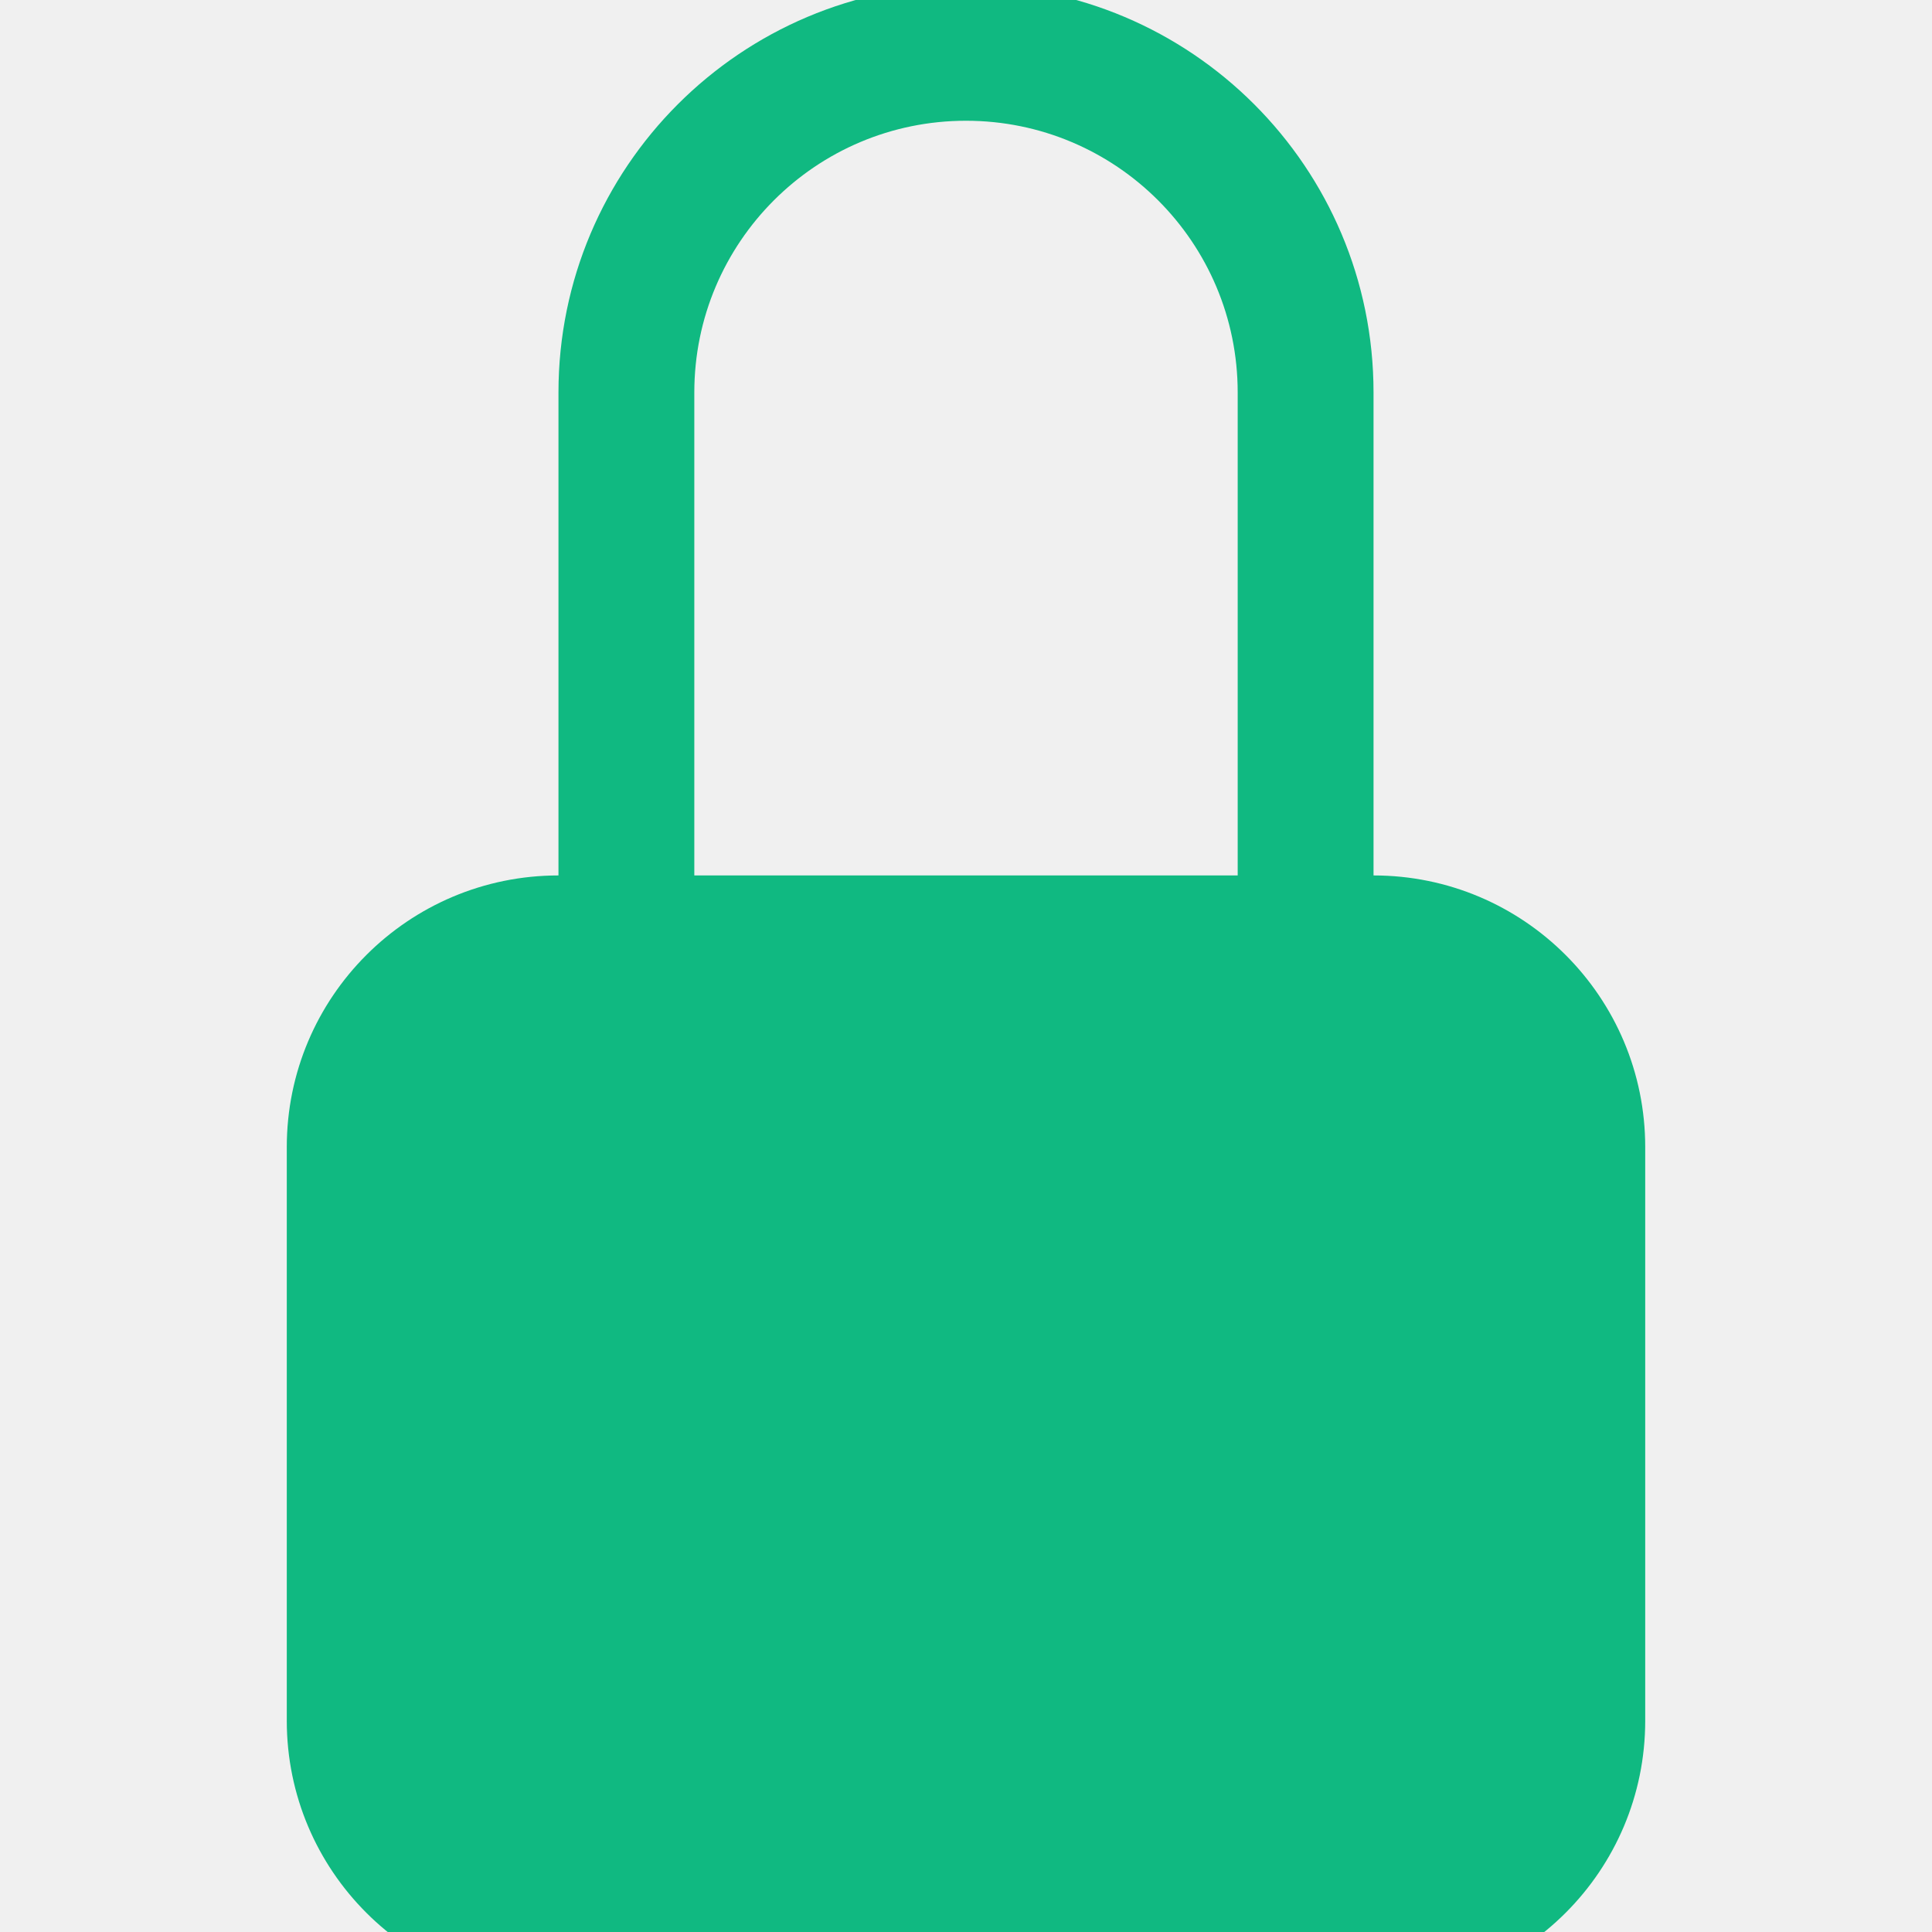
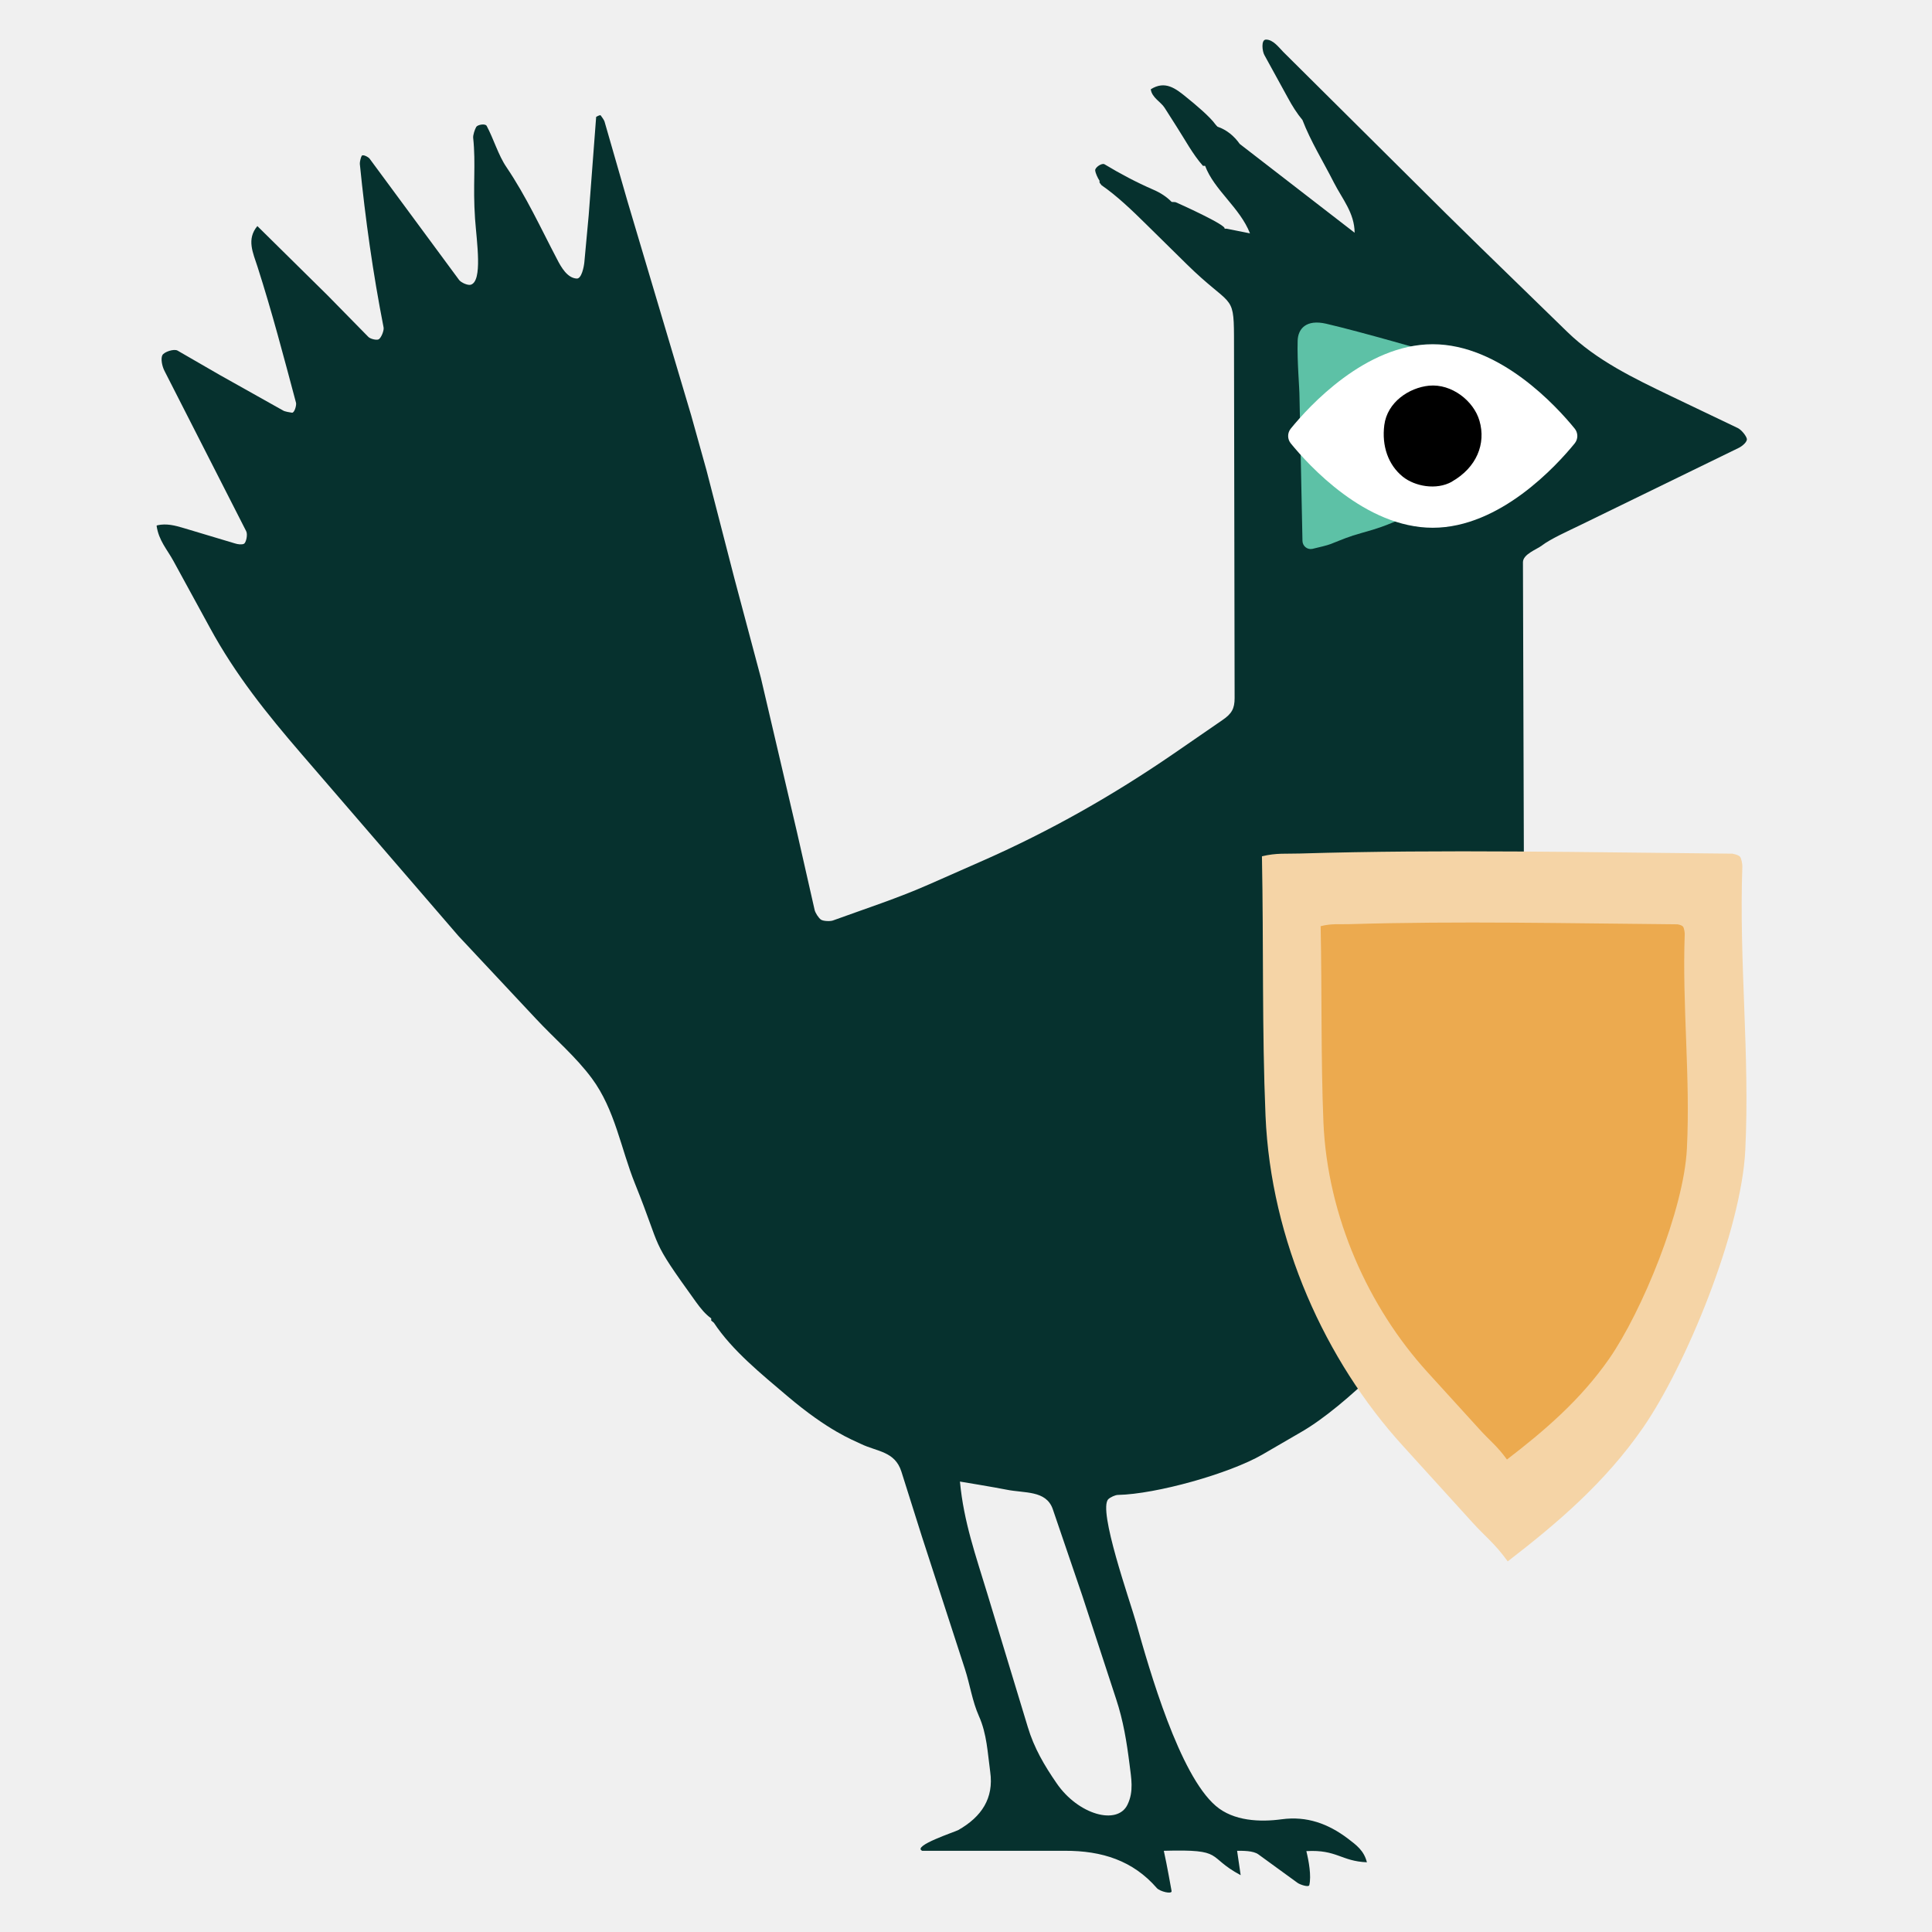
- <svg xmlns="http://www.w3.org/2000/svg" viewBox="0 0 128 128" fill="#10b981">
-   <path d="M64 8a18 18 0 0 1 18 18v32H46V26a18 18 0 0 1 18-18zm27 50V26a27 27 0 0 0-54 0v32a18 18 0 0 0-18 18v38a18 18 0 0 0 18 18h54a18 18 0 0 0 18-18V76a18 18 0 0 0-18-18z" />
+ <svg xmlns="http://www.w3.org/2000/svg" width="128" height="128" viewBox="-8.035 0 124.43 124.43">
+   <g>
+     <path fill="#06312e" d="M2.05,33.86c.14.96.67,1.51,1.08,2.26l2.36,4.32c1.65,3.03,3.66,5.53,5.91,8.14l10.09,11.7,4.99,5.33c1.21,1.3,2.56,2.43,3.61,3.85,1.49,2.02,1.86,4.51,2.77,6.77,1.82,4.51.86,3.36,3.92,7.61.32.44.61.8.99,1.07v.14s.17.14.17.14c1.19,1.8,3.07,3.31,4.74,4.73,2.63,2.23,4.18,2.81,4.72,3.07,1.05.51,2.2.47,2.62,1.79l1.31,4.15,2.78,8.56c.33,1.02.47,2.06.9,3.03.52,1.16.56,2.37.73,3.6.24,1.7-.56,2.89-2.05,3.74-.21.12-3.01,1.03-2.33,1.34,1.53,0,8.05,0,9.18,0,2.41-.01,4.4.64,5.93,2.4.19.22.99.42.95.19l-.19-1.04c-.09-.51-.2-1.03-.31-1.55,3.99-.11,2.69.36,4.95,1.57l-.23-1.57c.38,0,1.04-.01,1.37.23l2.53,1.84c.16.11.71.3.75.14.14-.59-.03-1.54-.19-2.19,1.97-.11,2.23.65,3.9.72-.19-.76-.68-1.11-1.23-1.53-1.26-.95-2.63-1.46-4.26-1.24-1.39.19-3.1.12-4.24-.86-2.34-2-4.26-8.69-5.13-11.79-.38-1.36-2.49-7.3-1.79-7.97.13-.12.44-.27.62-.27,2.46-.05,7.17-1.37,9.3-2.6l2.53-1.47c2.9-1.68,6.91-5.87,8.74-8.16.14-.18,1.15-1.64,1.44-2.12,1.07-1.75,1.55-2.99,2.17-4.93l.86-2.7c.25-.77,1.07-5.18,1.11-5.95.07-1.52.12-3,.1-4.53l-.11-8.3-.06-19.31c0-.52.9-.83,1.21-1.07.56-.43,1.72-.95,2.42-1.29l10.28-5.01c.22-.11.55-.39.51-.58-.04-.19-.34-.57-.58-.69l-4.35-2.08c-2.35-1.13-4.75-2.28-6.64-4.12l-5.61-5.46-2.22-2.18-10.46-10.39c-.28-.28-.64-.79-1.11-.79-.33,0-.24.76-.1,1l1.51,2.75c.28.52.59,1.01.94,1.43.53,1.38,1.33,2.66,2.03,4.04.53,1.04,1.32,1.94,1.33,3.22l-7.4-5.72c-.36-.51-.84-.91-1.43-1.11-.04-.04-.1-.1-.13-.14-.36-.51-1.31-1.3-1.83-1.72-.75-.62-1.42-1.13-2.34-.55.07.54.66.82.89,1.19l.77,1.21c.55.85,1.03,1.77,1.7,2.53h.14c.58,1.56,2.24,2.69,2.89,4.35l-1.5-.3s-.11,0-.14,0c.2-.21-3.01-1.65-3.13-1.7-.07-.03-.22-.01-.28-.03-.31-.32-.72-.59-1.19-.79-1.08-.47-2.1-1.01-3.13-1.63-.17-.1-.61.2-.6.39.02.19.16.49.28.67v.12s.13.17.13.17c.99.68,1.99,1.64,2.88,2.52l2.61,2.57c2.82,2.77,3.03,1.85,3.04,4.6l.04,23.34c0,.67-.18,1.01-.79,1.42l-3.15,2.17c-3.89,2.67-7.92,4.96-12.25,6.87l-3.47,1.53c-2.04.9-4.08,1.56-6.2,2.33-.18.07-.63.05-.78-.05-.15-.1-.37-.44-.41-.63l-1.13-4.98-2.33-9.96-1.71-6.42-1.79-6.94-.99-3.55-4.1-13.78-1.48-5.14c-.03-.11-.2-.33-.25-.4-.03-.04-.21.05-.29.1l-.48,6.33-.28,3.03c-.03.3-.18,1.07-.49,1.05-.61-.03-1.01-.74-1.27-1.25-1.06-2.02-1.97-4.02-3.26-5.93-.52-.76-.82-1.81-1.27-2.65-.09-.17-.58-.08-.67.06-.09.15-.22.53-.2.71.18,1.71-.03,3.04.12,5.2.11,1.53.5,4.03-.28,4.26-.19.05-.6-.13-.74-.3l-5.77-7.82c-.08-.11-.44-.3-.51-.18-.06.1-.13.4-.12.52.36,3.58.84,7.01,1.53,10.53.04.19-.16.7-.33.77-.14.06-.52-.03-.65-.16l-2.63-2.68-4.52-4.46c-.71.85-.28,1.72.01,2.62.93,2.9,1.69,5.8,2.48,8.76.04.16-.1.66-.26.64-.13-.02-.46-.07-.57-.14l-4.1-2.3-2.7-1.56c-.23-.13-.87.08-.98.3-.11.22-.02.7.14,1.01l5.26,10.32c.11.21,0,.73-.14.81-.13.07-.4.04-.58-.02l-3.27-.98c-.6-.18-1.13-.32-1.73-.19ZM53.79,95.42s2.25.37,2.99.52c1.17.24,2.54.03,2.98,1.23l1.9,5.57,2.19,6.69c.46,1.39.68,2.75.86,4.18.11.9.29,1.76-.13,2.62-.65,1.35-3.18.65-4.57-1.39-.78-1.13-1.45-2.27-1.85-3.61l-2.61-8.6c-.73-2.41-1.52-4.62-1.76-7.21Z" />
+     <path fill="#5dc1a6" d="M84.86,22.89l3.29,1.39c.7.3.96,1.15.53,1.78-1.52,2.26-4.67,6.88-5.14,6.99-2.07.52-1.64.66-3.86,1.27-.9.25-1.2.4-2.02.72-.23.09-.75.21-1.17.31-.33.07-.63-.18-.64-.51l-.19-9.21c0-.7-.16-2.31-.12-3.68.02-.77.54-1.4,1.84-1.1,2.36.55,6.78,1.84,7.34,2,.05.01.08.03.13.05Z" />
+     <path fill="#fff" d="M75.1,27.6c-.23.28-.23.68,0,.96,1.15,1.41,4.8,5.43,9.14,5.43s7.99-4.02,9.14-5.43c.23-.28.23-.68,0-.96-1.15-1.41-4.8-5.43-9.14-5.43s-7.99,4.02-9.14,5.43Z" />
+     <path fill="#000" d="M85.48,31.02c-1.01.57-2.4.3-3.17-.32-.94-.76-1.36-1.98-1.19-3.32.19-1.48,1.59-2.41,2.88-2.54,1.46-.14,2.88.98,3.25,2.26.43,1.48-.18,3.01-1.78,3.92Z" />
+   </g>
+   <g>
+     <path fill="#f5d4a6" d="M103.57,54.99c.23.04.4.11.47.2s.15.45.14.62c-.22,6.14.49,12.15.19,18.26-.26,5.25-3.84,13.92-6.6,17.9-2.44,3.52-5.52,6.14-8.7,8.59-.82-1.14-1.46-1.61-2.24-2.47l-4.54-5c-4.96-5.46-8.48-13.17-8.82-21.24-.23-5.48-.12-10.95-.23-16.7.94-.23,1.59-.15,2.45-.18,9.3-.28,18.59-.07,27.87.01Z" />
+     <path fill="#ecaa4f" d="M100,59.53c.18.03.3.08.36.15s.11.34.11.47c-.17,4.64.37,9.19.14,13.81-.19,3.97-2.91,10.53-5,13.54-1.85,2.66-4.18,4.65-6.59,6.5-.62-.86-1.11-1.22-1.7-1.87l-3.44-3.78c-3.75-4.13-6.42-9.96-6.68-16.07-.17-4.15-.09-8.28-.18-12.63.71-.18,1.2-.11,1.85-.13,7.04-.21,14.08-.05,21.1.01Z" />
+   </g>
</svg>
